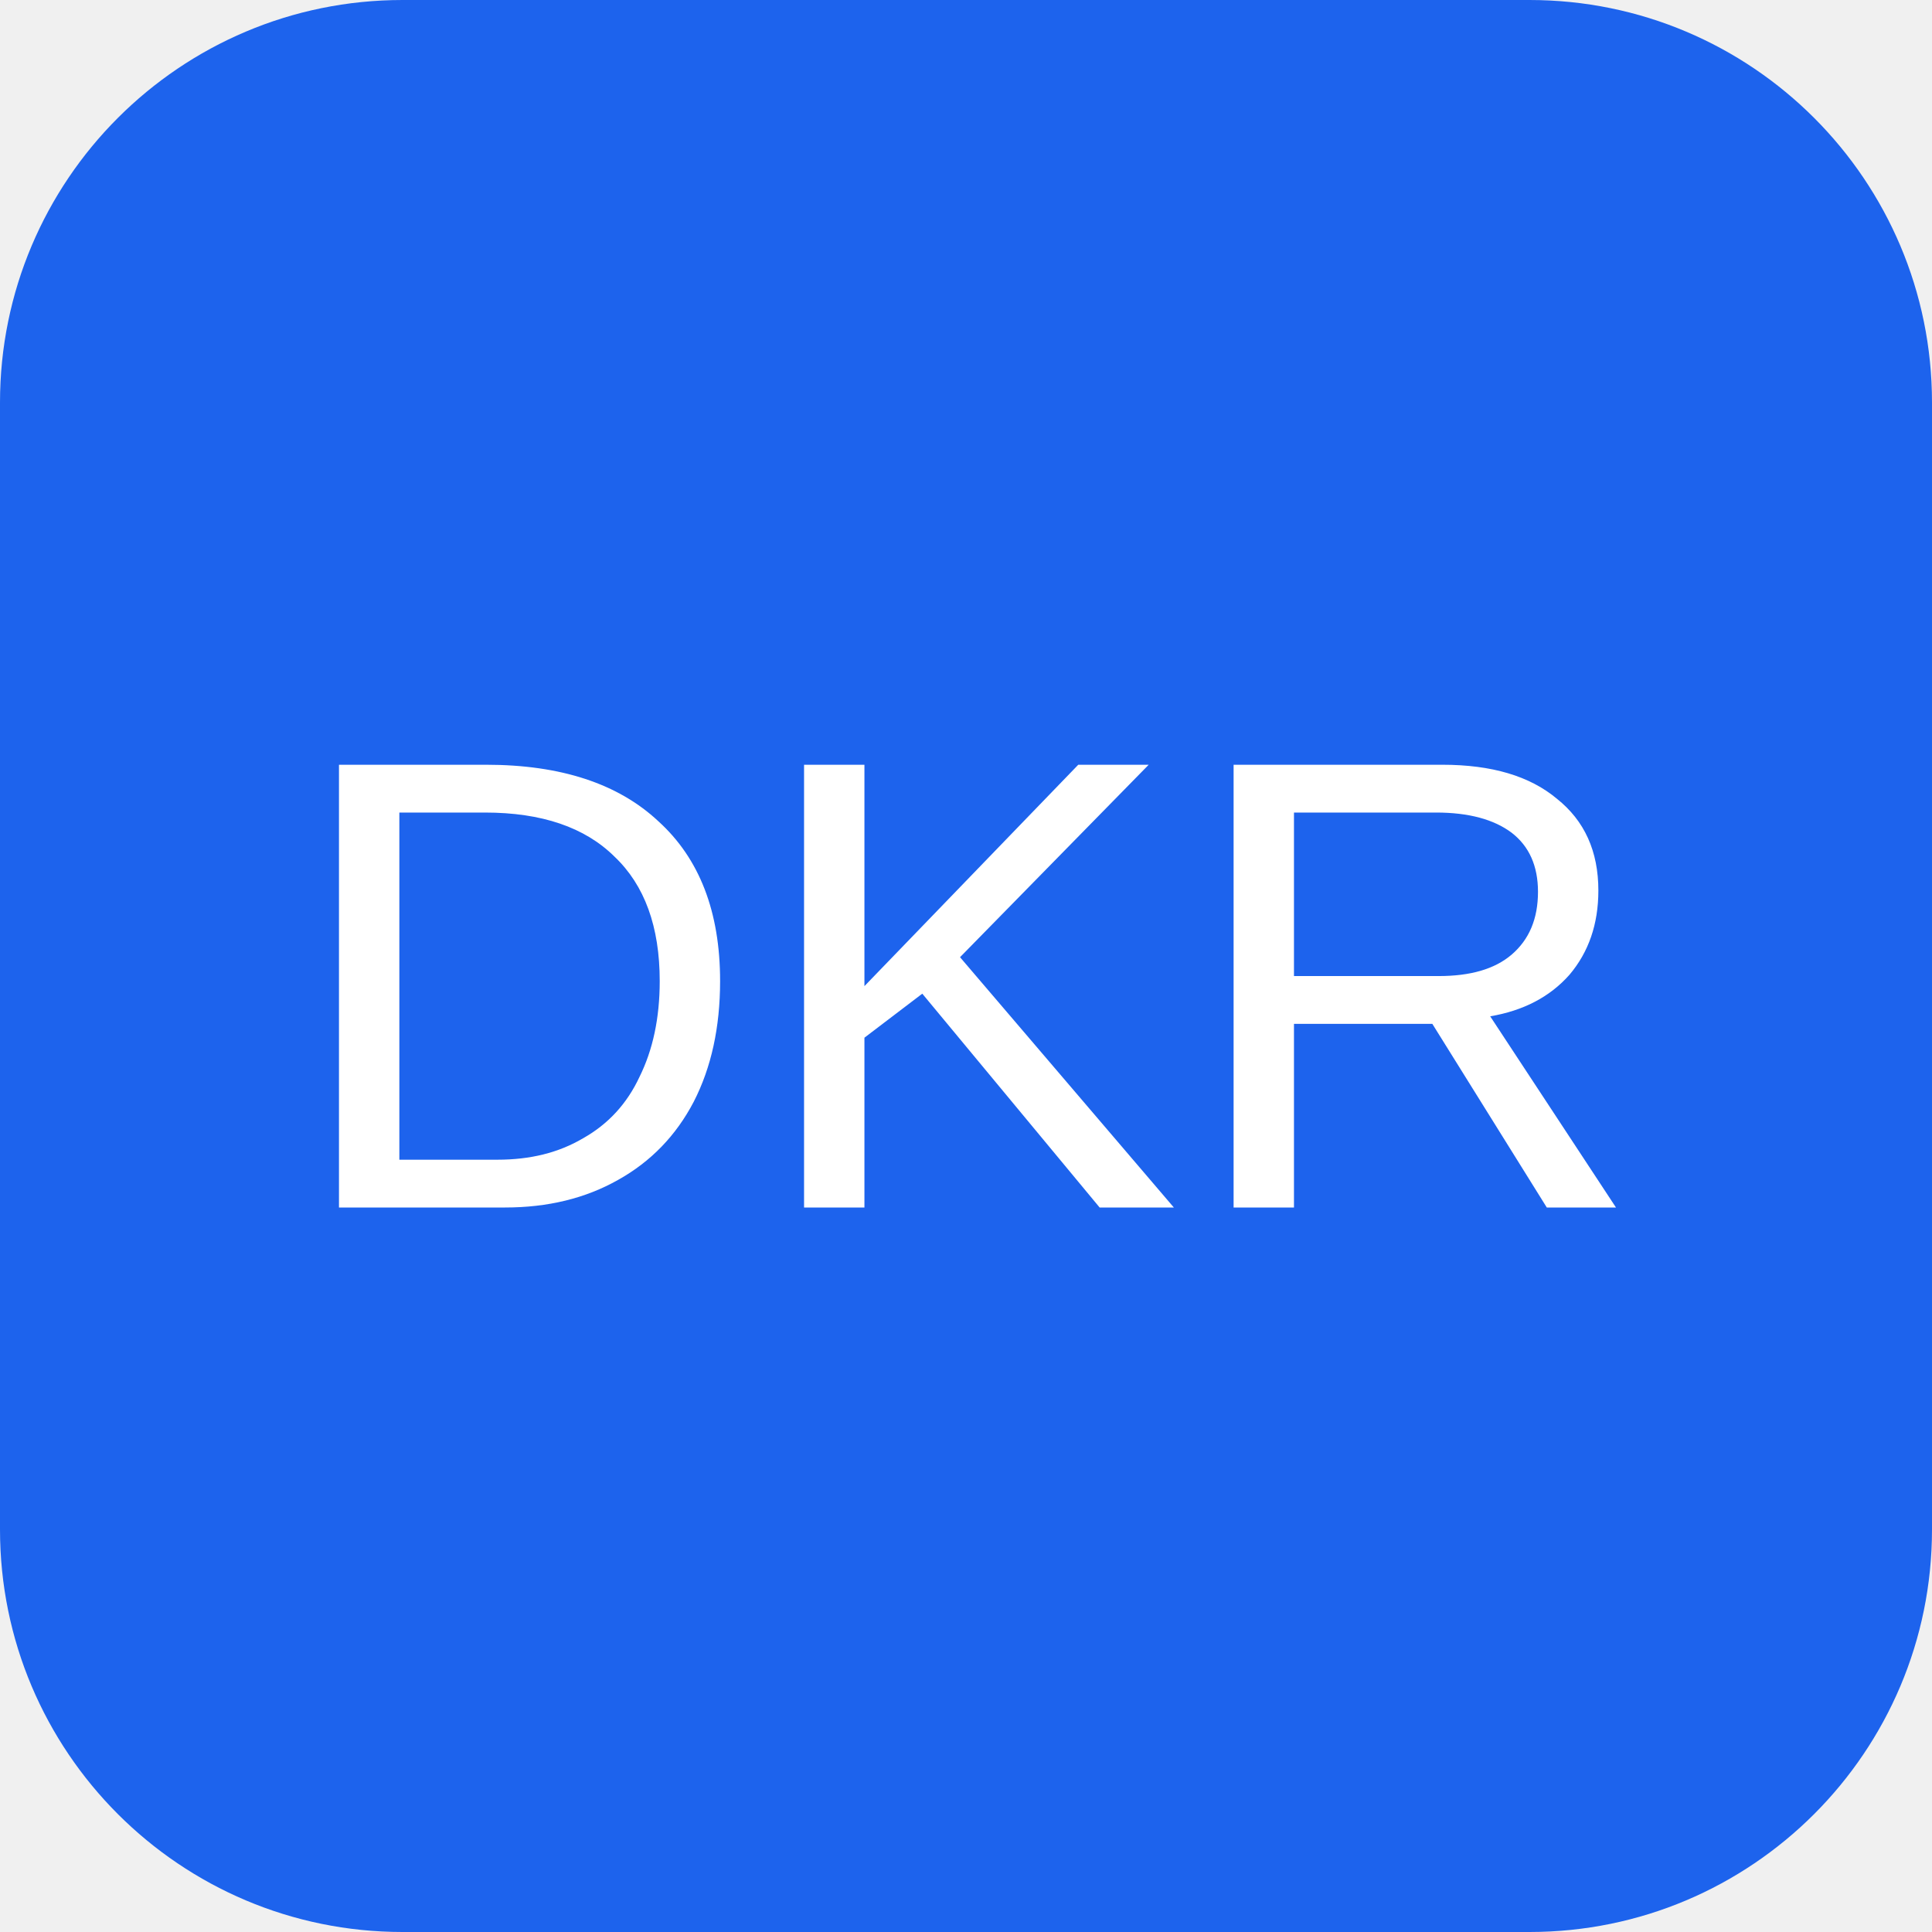
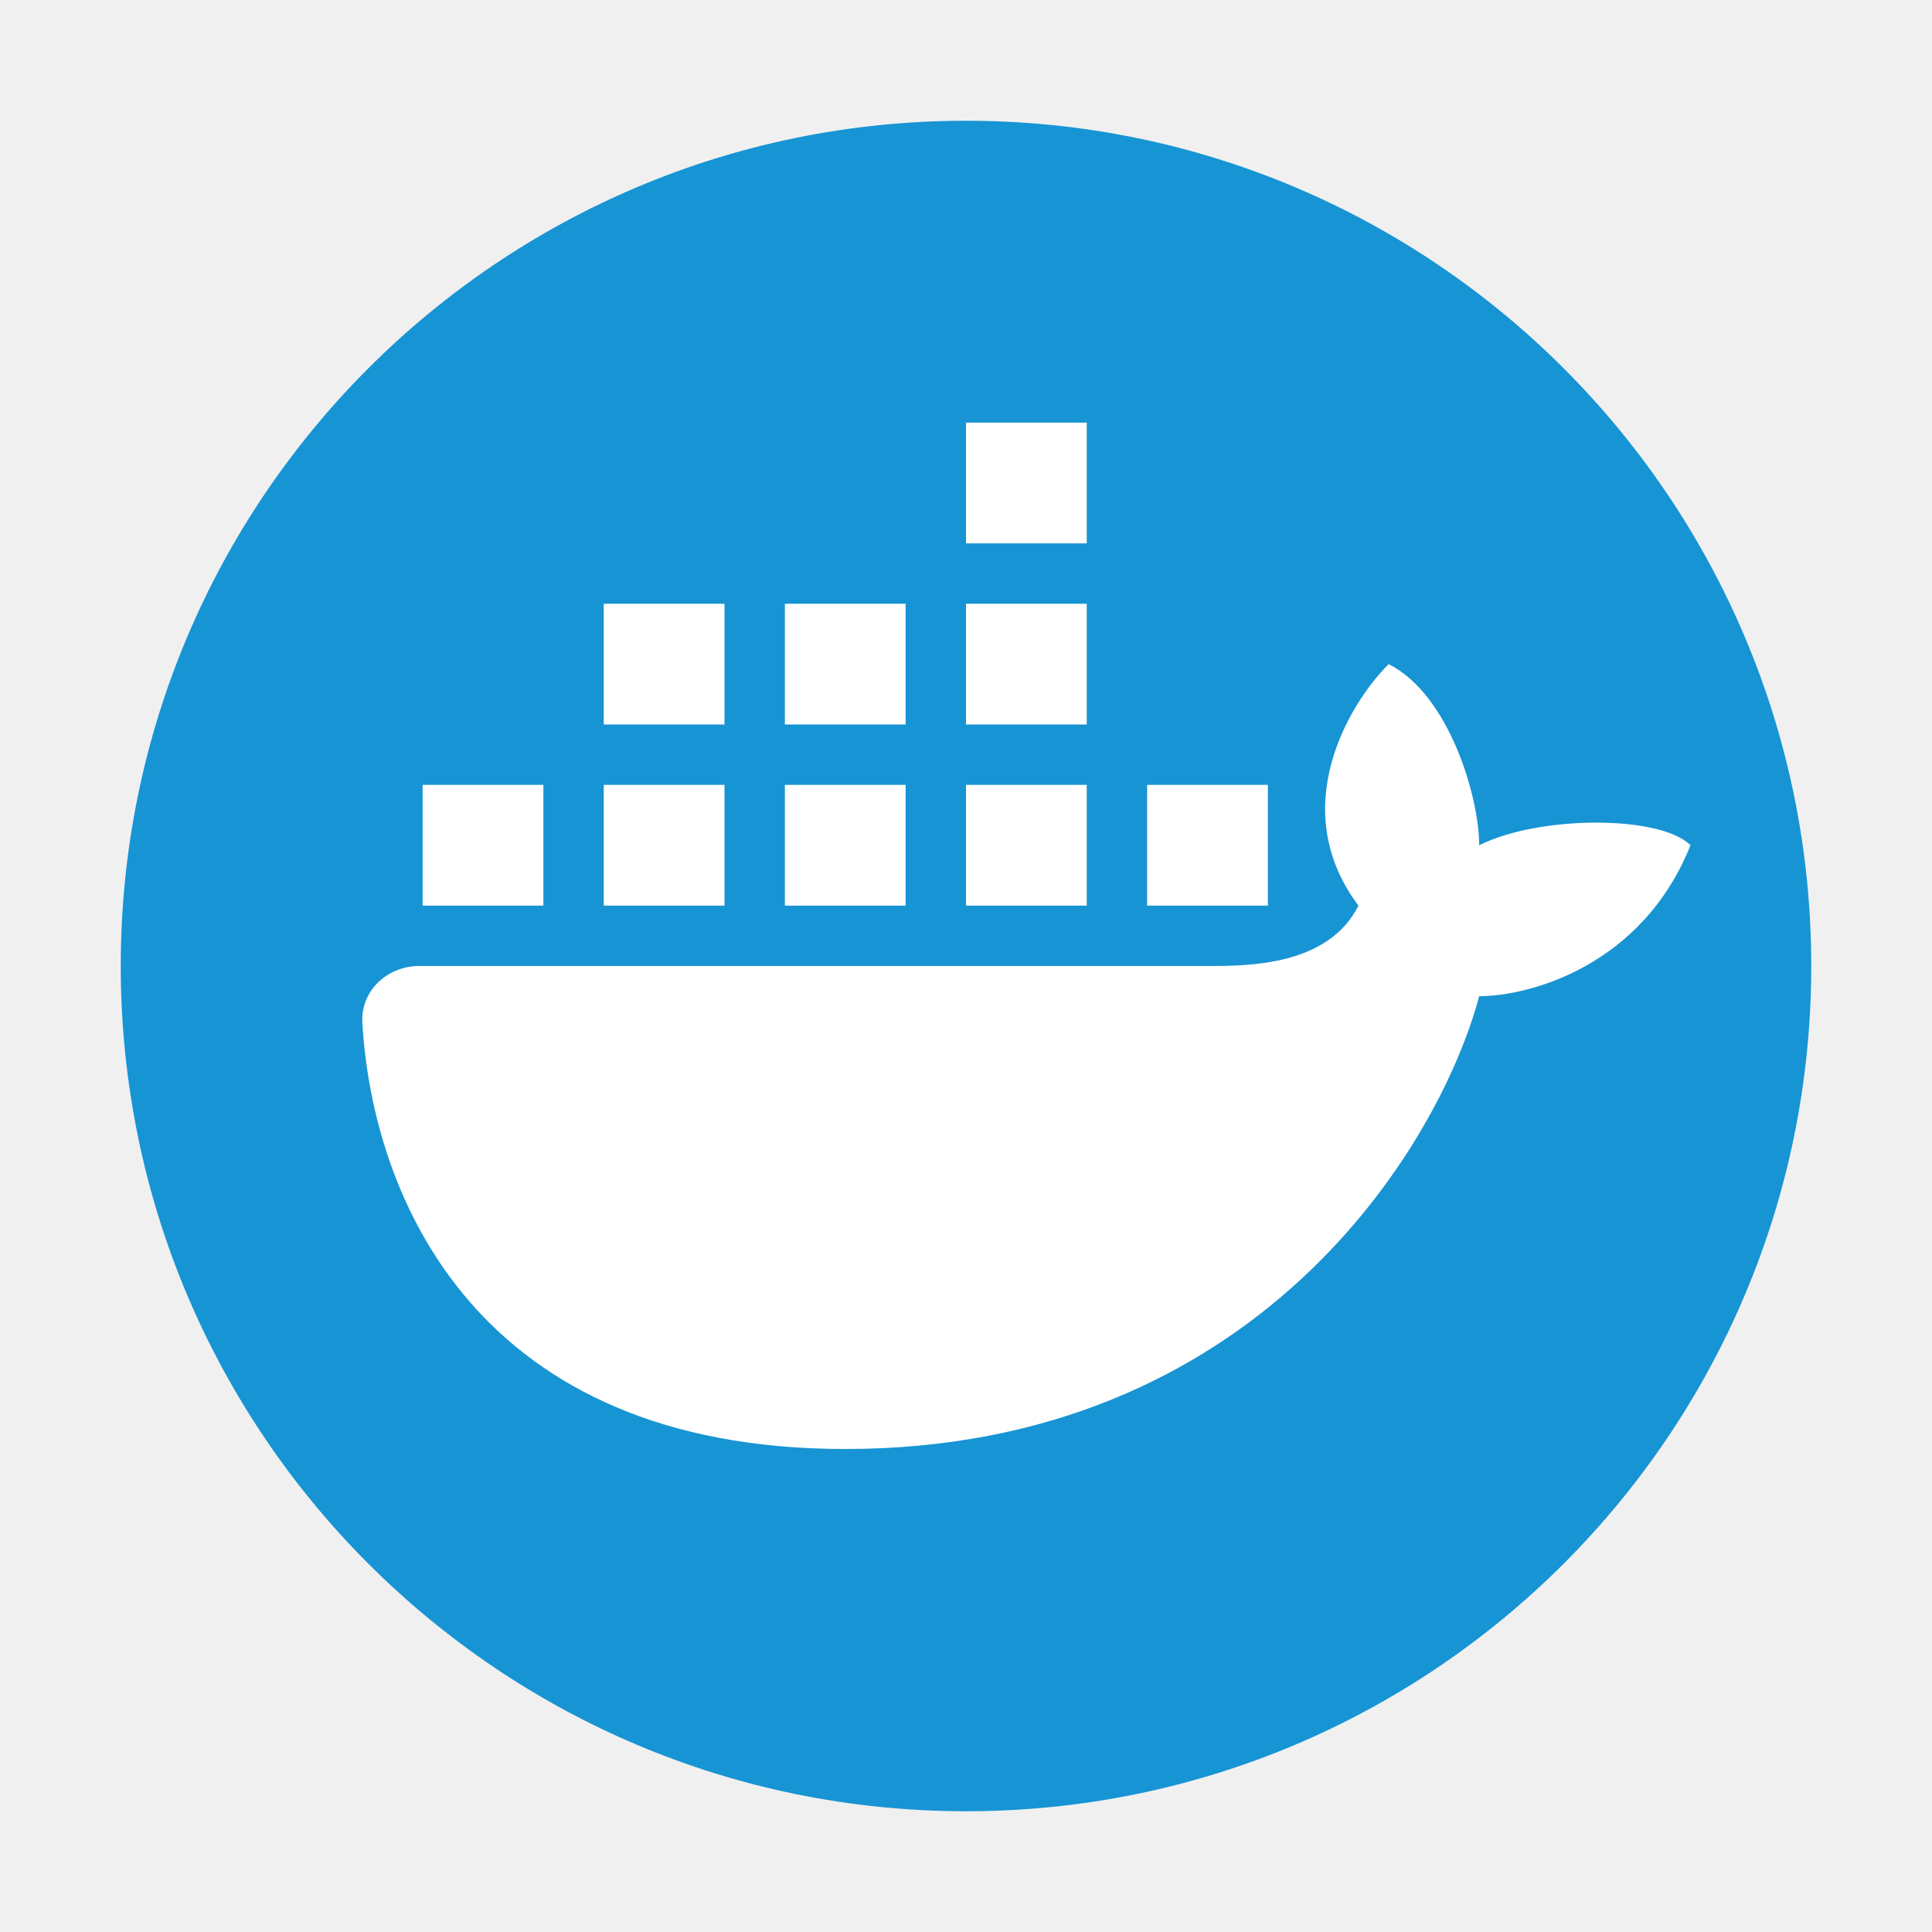
- <svg xmlns="http://www.w3.org/2000/svg" viewBox="0 0 24 24">
-   <rect width="24" height="24" rx="5" fill="#1d63ed" />
-   <text x="12" y="15" font-size="8" text-anchor="middle" fill="white" font-family="Arial">DKR</text>
+ <svg xmlns="http://www.w3.org/2000/svg" width="800px" height="800px" viewBox="0 0 32 32" fill="none">
+   <circle cx="16" cy="16" r="14" fill="#1794D4" />
+   <path d="M18 7H16V9H18V7Z" fill="white" />
+   <path d="M10 10H12V12H10V10Z" fill="white" />
+   <path d="M6.002 16.941C6.172 19.843 7.9 24 14 24C20.8 24 23.833 19 24.5 16.5C25.333 16.5 27.2 16 28 14C27.5 13.5 25.5 13.5 24.5 14C24.5 13.2 24 11.5 23 11C22.333 11.667 21.3 13.4 22.5 15C22 16 20.667 16 20 16H6.943C6.413 16 5.97 16.413 6.002 16.941Z" fill="white" />
+   <path d="M9 13H7V15H9V13Z" fill="white" />
+   <path d="M10 13H12V15H10V13Z" fill="white" />
+   <path d="M15 13H13V15H15V13Z" fill="white" />
+   <path d="M16 13H18V15H16V13Z" fill="white" />
+   <path d="M21 13H19V15H21V13Z" fill="white" />
+   <path d="M15 10H13V12H15V10Z" fill="white" />
+   <path d="M16 10H18V12H16V10Z" fill="white" />
</svg>
